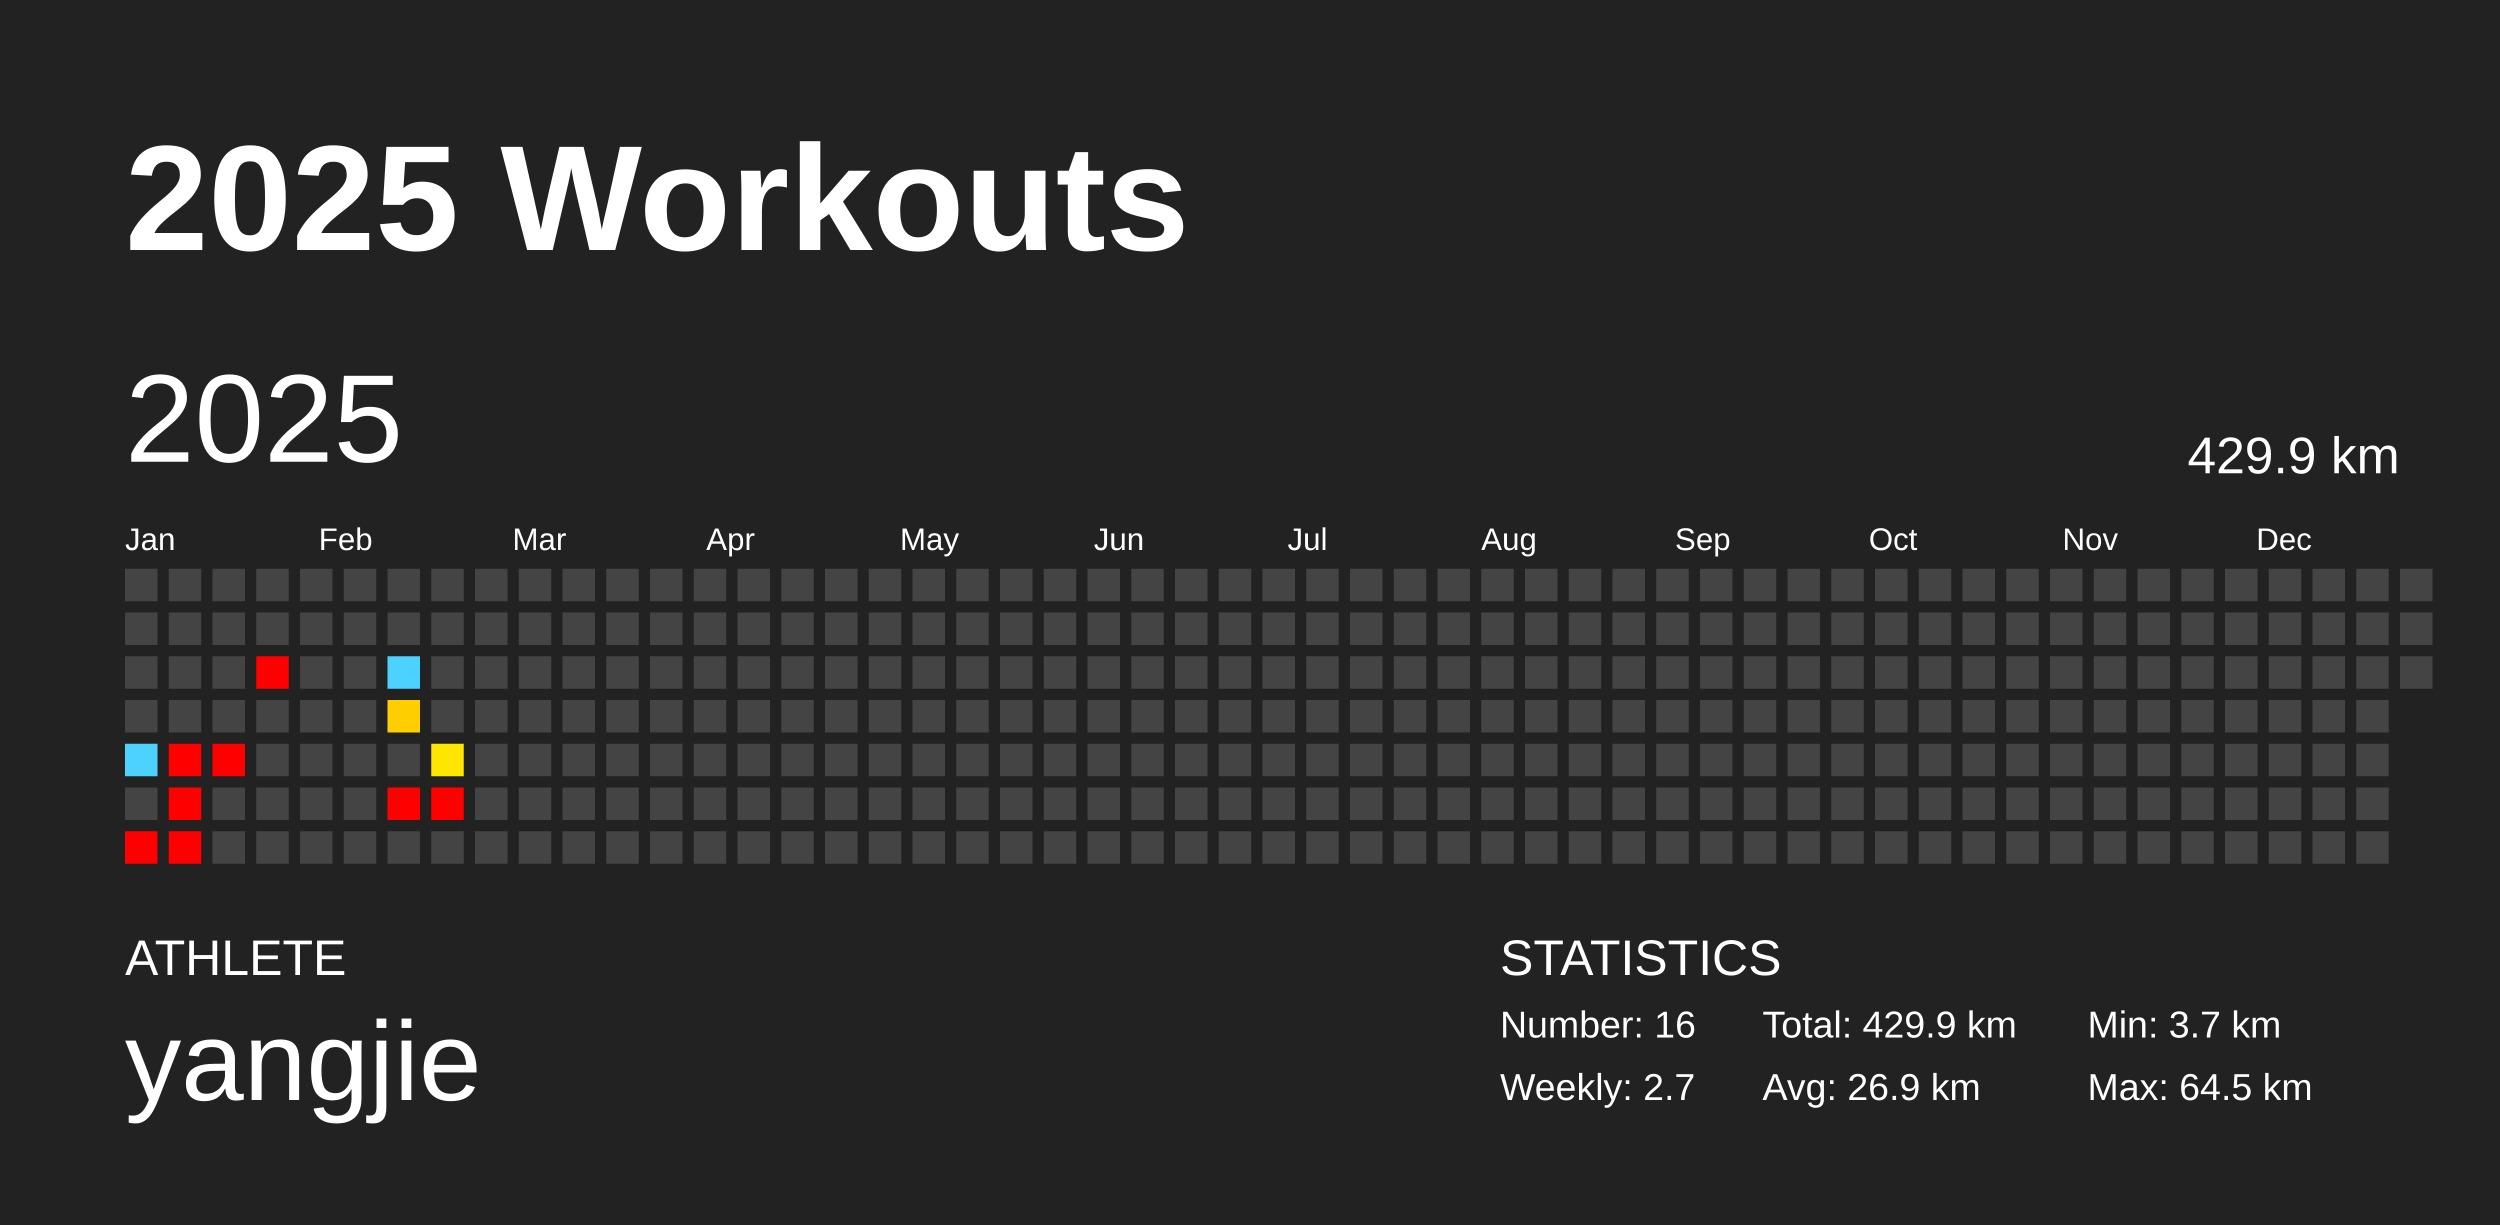
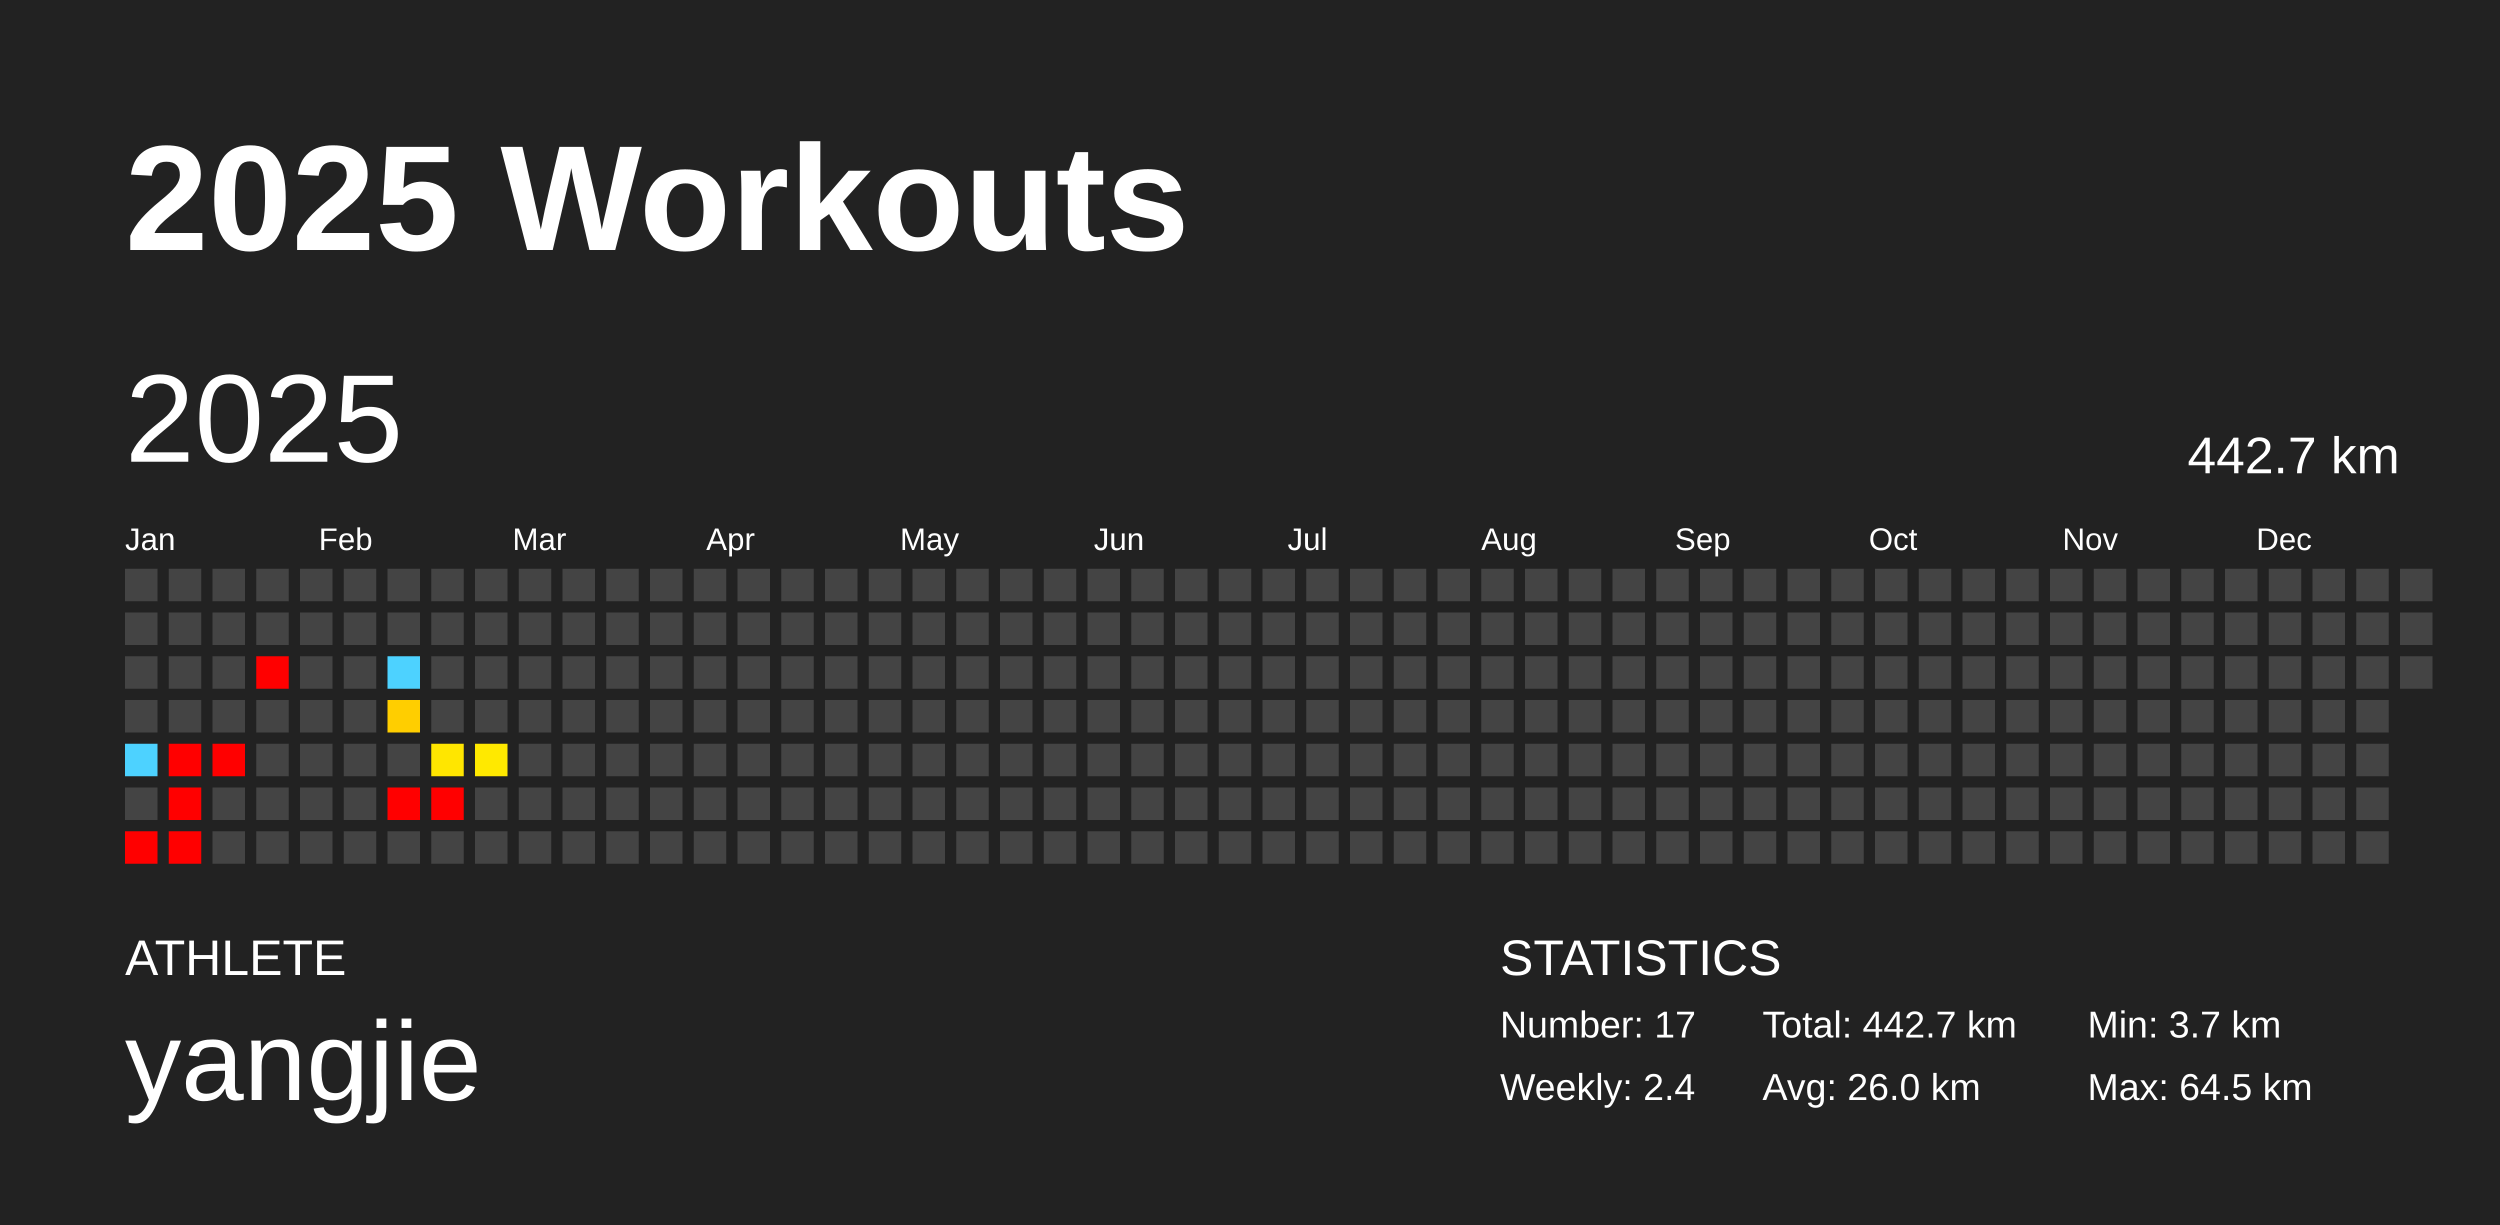
<svg xmlns="http://www.w3.org/2000/svg" baseProfile="full" height="98mm" version="1.1" viewBox="0,0,200,98" width="200mm">
  <defs />
  <rect fill="#222222" height="98" width="200" x="0" y="0" />
  <text fill="#FFFFFF" style="font-size:12px; font-family:Arial; font-weight:bold;" x="10" y="20">2025 Workouts</text>
  <text fill="#FFFFFF" style="font-size:4px; font-family:Arial" x="10" y="78">ATHLETE</text>
  <text fill="#FFFFFF" style="font-size:9px; font-family:Arial" x="10" y="88">yangjie</text>
  <text fill="#FFFFFF" style="font-size:4px; font-family:Arial" x="120" y="78">STATISTICS</text>
-   <text fill="#FFFFFF" style="font-size:3px; font-family:Arial" x="120" y="83">Number: 16</text>
-   <text fill="#FFFFFF" style="font-size:3px; font-family:Arial" x="120" y="88">Weekly: 2.7</text>
-   <text fill="#FFFFFF" style="font-size:3px; font-family:Arial" x="141" y="83">Total: 429.9 km</text>
-   <text fill="#FFFFFF" style="font-size:3px; font-family:Arial" x="141" y="88">Avg: 26.9 km</text>
+   <text fill="#FFFFFF" style="font-size:3px; font-family:Arial" x="120" y="83">Number: 17</text>
+   <text fill="#FFFFFF" style="font-size:3px; font-family:Arial" x="120" y="88">Weekly: 2.4</text>
+   <text fill="#FFFFFF" style="font-size:3px; font-family:Arial" x="141" y="83">Total: 442.7 km</text>
+   <text fill="#FFFFFF" style="font-size:3px; font-family:Arial" x="141" y="88">Avg: 26.0 km</text>
  <text fill="#FFFFFF" style="font-size:3px; font-family:Arial" x="167" y="83">Min: 3.7 km</text>
  <text fill="#FFFFFF" style="font-size:3px; font-family:Arial" x="167" y="88">Max: 64.5 km</text>
  <text dominant-baseline="hanging" fill="#FFFFFF" style="font-size:10.0px; font-family:Arial;" x="10" y="30">2025</text>
-   <text dominant-baseline="hanging" fill="#FFFFFF" style="font-size:4.125px; font-family:Arial;" x="175" y="35">429.9 km</text>
+   <text dominant-baseline="hanging" fill="#FFFFFF" style="font-size:4.125px; font-family:Arial;" x="175" y="35">442.7 km</text>
  <text fill="#FFFFFF" style="font-size:2.5px; font-family:Arial" x="10.0" y="44">Jan</text>
  <text fill="#FFFFFF" style="font-size:2.5px; font-family:Arial" x="25.5" y="44">Feb</text>
  <text fill="#FFFFFF" style="font-size:2.5px; font-family:Arial" x="41.0" y="44">Mar</text>
  <text fill="#FFFFFF" style="font-size:2.5px; font-family:Arial" x="56.5" y="44">Apr</text>
  <text fill="#FFFFFF" style="font-size:2.5px; font-family:Arial" x="72.0" y="44">May</text>
  <text fill="#FFFFFF" style="font-size:2.5px; font-family:Arial" x="87.5" y="44">Jun</text>
  <text fill="#FFFFFF" style="font-size:2.5px; font-family:Arial" x="103.0" y="44">Jul</text>
  <text fill="#FFFFFF" style="font-size:2.5px; font-family:Arial" x="118.5" y="44">Aug</text>
  <text fill="#FFFFFF" style="font-size:2.5px; font-family:Arial" x="134.0" y="44">Sep</text>
  <text fill="#FFFFFF" style="font-size:2.5px; font-family:Arial" x="149.5" y="44">Oct</text>
  <text fill="#FFFFFF" style="font-size:2.5px; font-family:Arial" x="165.0" y="44">Nov</text>
  <text fill="#FFFFFF" style="font-size:2.5px; font-family:Arial" x="180.5" y="44">Dec</text>
  <rect fill="#444444" height="2.6" width="2.6" x="10.0" y="45.5" />
  <rect fill="#444444" height="2.6" width="2.6" x="10.0" y="49.0" />
  <rect fill="#444444" height="2.6" width="2.6" x="10.0" y="52.5" />
  <rect fill="#444444" height="2.6" width="2.6" x="10.0" y="56.0" />
  <rect fill="#4dd2ff" height="2.6" width="2.6" x="10.0" y="59.5" />
  <rect fill="#444444" height="2.6" width="2.6" x="10.0" y="63.0" />
  <rect fill="red" height="2.6" width="2.6" x="10.0" y="66.5" />
  <rect fill="#444444" height="2.6" width="2.6" x="13.5" y="45.5" />
  <rect fill="#444444" height="2.6" width="2.6" x="13.5" y="49.0" />
  <rect fill="#444444" height="2.6" width="2.6" x="13.5" y="52.5" />
  <rect fill="#444444" height="2.6" width="2.6" x="13.5" y="56.0" />
  <rect fill="red" height="2.6" width="2.6" x="13.5" y="59.5" />
  <rect fill="red" height="2.6" width="2.6" x="13.5" y="63.0" />
  <rect fill="red" height="2.6" width="2.6" x="13.5" y="66.5" />
  <rect fill="#444444" height="2.6" width="2.6" x="17.0" y="45.5" />
  <rect fill="#444444" height="2.6" width="2.6" x="17.0" y="49.0" />
  <rect fill="#444444" height="2.6" width="2.6" x="17.0" y="52.5" />
  <rect fill="#444444" height="2.6" width="2.6" x="17.0" y="56.0" />
  <rect fill="red" height="2.6" width="2.6" x="17.0" y="59.5" />
  <rect fill="#444444" height="2.6" width="2.6" x="17.0" y="63.0" />
  <rect fill="#444444" height="2.6" width="2.6" x="17.0" y="66.5" />
  <rect fill="#444444" height="2.6" width="2.6" x="20.5" y="45.5" />
  <rect fill="#444444" height="2.6" width="2.6" x="20.5" y="49.0" />
  <rect fill="red" height="2.6" width="2.6" x="20.5" y="52.5" />
  <rect fill="#444444" height="2.6" width="2.6" x="20.5" y="56.0" />
  <rect fill="#444444" height="2.6" width="2.6" x="20.5" y="59.5" />
  <rect fill="#444444" height="2.6" width="2.6" x="20.5" y="63.0" />
  <rect fill="#444444" height="2.6" width="2.6" x="20.5" y="66.5" />
  <rect fill="#444444" height="2.6" width="2.6" x="24.0" y="45.5" />
  <rect fill="#444444" height="2.6" width="2.6" x="24.0" y="49.0" />
  <rect fill="#444444" height="2.6" width="2.6" x="24.0" y="52.5" />
  <rect fill="#444444" height="2.6" width="2.6" x="24.0" y="56.0" />
  <rect fill="#444444" height="2.6" width="2.6" x="24.0" y="59.5" />
  <rect fill="#444444" height="2.6" width="2.6" x="24.0" y="63.0" />
  <rect fill="#444444" height="2.6" width="2.6" x="24.0" y="66.5" />
  <rect fill="#444444" height="2.6" width="2.6" x="27.5" y="45.5" />
  <rect fill="#444444" height="2.6" width="2.6" x="27.5" y="49.0" />
  <rect fill="#444444" height="2.6" width="2.6" x="27.5" y="52.5" />
  <rect fill="#444444" height="2.6" width="2.6" x="27.5" y="56.0" />
  <rect fill="#444444" height="2.6" width="2.6" x="27.5" y="59.5" />
  <rect fill="#444444" height="2.6" width="2.6" x="27.5" y="63.0" />
  <rect fill="#444444" height="2.6" width="2.6" x="27.5" y="66.5" />
  <rect fill="#444444" height="2.6" width="2.6" x="31.0" y="45.5" />
  <rect fill="#444444" height="2.6" width="2.6" x="31.0" y="49.0" />
  <rect fill="#4dd2ff" height="2.6" width="2.6" x="31.0" y="52.5" />
  <rect fill="#ffce00" height="2.6" width="2.6" x="31.0" y="56.0" />
  <rect fill="#444444" height="2.6" width="2.6" x="31.0" y="59.5" />
  <rect fill="red" height="2.6" width="2.6" x="31.0" y="63.0" />
  <rect fill="#444444" height="2.6" width="2.6" x="31.0" y="66.5" />
  <rect fill="#444444" height="2.6" width="2.6" x="34.5" y="45.5" />
  <rect fill="#444444" height="2.6" width="2.6" x="34.5" y="49.0" />
  <rect fill="#444444" height="2.6" width="2.6" x="34.5" y="52.5" />
  <rect fill="#444444" height="2.6" width="2.6" x="34.5" y="56.0" />
  <rect fill="#ffe600" height="2.6" width="2.6" x="34.5" y="59.5" />
  <rect fill="red" height="2.6" width="2.6" x="34.5" y="63.0" />
  <rect fill="#444444" height="2.6" width="2.6" x="34.5" y="66.5" />
  <rect fill="#444444" height="2.6" width="2.6" x="38.0" y="45.5" />
  <rect fill="#444444" height="2.6" width="2.6" x="38.0" y="49.0" />
  <rect fill="#444444" height="2.6" width="2.6" x="38.0" y="52.5" />
  <rect fill="#444444" height="2.6" width="2.6" x="38.0" y="56.0" />
-   <rect fill="#444444" height="2.6" width="2.6" x="38.0" y="59.5" />
+   <rect fill="#ffe900" height="2.6" width="2.6" x="38.0" y="59.5" />
  <rect fill="#444444" height="2.6" width="2.6" x="38.0" y="63.0" />
  <rect fill="#444444" height="2.6" width="2.6" x="38.0" y="66.5" />
  <rect fill="#444444" height="2.6" width="2.6" x="41.5" y="45.5" />
  <rect fill="#444444" height="2.6" width="2.6" x="41.5" y="49.0" />
  <rect fill="#444444" height="2.6" width="2.6" x="41.5" y="52.5" />
  <rect fill="#444444" height="2.6" width="2.6" x="41.5" y="56.0" />
  <rect fill="#444444" height="2.6" width="2.6" x="41.5" y="59.5" />
  <rect fill="#444444" height="2.6" width="2.6" x="41.5" y="63.0" />
  <rect fill="#444444" height="2.6" width="2.6" x="41.5" y="66.5" />
  <rect fill="#444444" height="2.6" width="2.6" x="45.0" y="45.5" />
  <rect fill="#444444" height="2.6" width="2.6" x="45.0" y="49.0" />
  <rect fill="#444444" height="2.6" width="2.6" x="45.0" y="52.5" />
  <rect fill="#444444" height="2.6" width="2.6" x="45.0" y="56.0" />
  <rect fill="#444444" height="2.6" width="2.6" x="45.0" y="59.5" />
  <rect fill="#444444" height="2.6" width="2.6" x="45.0" y="63.0" />
  <rect fill="#444444" height="2.6" width="2.6" x="45.0" y="66.5" />
  <rect fill="#444444" height="2.6" width="2.6" x="48.5" y="45.5" />
  <rect fill="#444444" height="2.6" width="2.6" x="48.5" y="49.0" />
  <rect fill="#444444" height="2.6" width="2.6" x="48.5" y="52.5" />
  <rect fill="#444444" height="2.6" width="2.6" x="48.5" y="56.0" />
  <rect fill="#444444" height="2.6" width="2.6" x="48.5" y="59.5" />
  <rect fill="#444444" height="2.6" width="2.6" x="48.5" y="63.0" />
  <rect fill="#444444" height="2.6" width="2.6" x="48.5" y="66.5" />
  <rect fill="#444444" height="2.6" width="2.6" x="52.0" y="45.5" />
  <rect fill="#444444" height="2.6" width="2.6" x="52.0" y="49.0" />
  <rect fill="#444444" height="2.6" width="2.6" x="52.0" y="52.5" />
  <rect fill="#444444" height="2.6" width="2.6" x="52.0" y="56.0" />
  <rect fill="#444444" height="2.6" width="2.6" x="52.0" y="59.5" />
  <rect fill="#444444" height="2.6" width="2.6" x="52.0" y="63.0" />
  <rect fill="#444444" height="2.6" width="2.6" x="52.0" y="66.5" />
  <rect fill="#444444" height="2.6" width="2.6" x="55.5" y="45.5" />
  <rect fill="#444444" height="2.6" width="2.6" x="55.5" y="49.0" />
  <rect fill="#444444" height="2.6" width="2.6" x="55.5" y="52.5" />
  <rect fill="#444444" height="2.6" width="2.6" x="55.5" y="56.0" />
  <rect fill="#444444" height="2.6" width="2.6" x="55.5" y="59.5" />
  <rect fill="#444444" height="2.6" width="2.6" x="55.5" y="63.0" />
  <rect fill="#444444" height="2.6" width="2.6" x="55.5" y="66.5" />
  <rect fill="#444444" height="2.6" width="2.6" x="59.0" y="45.5" />
  <rect fill="#444444" height="2.6" width="2.6" x="59.0" y="49.0" />
  <rect fill="#444444" height="2.6" width="2.6" x="59.0" y="52.5" />
  <rect fill="#444444" height="2.6" width="2.6" x="59.0" y="56.0" />
  <rect fill="#444444" height="2.6" width="2.6" x="59.0" y="59.5" />
  <rect fill="#444444" height="2.6" width="2.6" x="59.0" y="63.0" />
  <rect fill="#444444" height="2.6" width="2.6" x="59.0" y="66.5" />
  <rect fill="#444444" height="2.6" width="2.6" x="62.5" y="45.5" />
  <rect fill="#444444" height="2.6" width="2.6" x="62.5" y="49.0" />
  <rect fill="#444444" height="2.6" width="2.6" x="62.5" y="52.5" />
  <rect fill="#444444" height="2.6" width="2.6" x="62.5" y="56.0" />
  <rect fill="#444444" height="2.6" width="2.6" x="62.5" y="59.5" />
  <rect fill="#444444" height="2.6" width="2.6" x="62.5" y="63.0" />
  <rect fill="#444444" height="2.6" width="2.6" x="62.5" y="66.5" />
  <rect fill="#444444" height="2.6" width="2.6" x="66.0" y="45.5" />
  <rect fill="#444444" height="2.6" width="2.6" x="66.0" y="49.0" />
  <rect fill="#444444" height="2.6" width="2.6" x="66.0" y="52.5" />
  <rect fill="#444444" height="2.6" width="2.6" x="66.0" y="56.0" />
  <rect fill="#444444" height="2.6" width="2.6" x="66.0" y="59.5" />
  <rect fill="#444444" height="2.6" width="2.6" x="66.0" y="63.0" />
  <rect fill="#444444" height="2.6" width="2.6" x="66.0" y="66.5" />
  <rect fill="#444444" height="2.6" width="2.6" x="69.5" y="45.5" />
  <rect fill="#444444" height="2.6" width="2.6" x="69.5" y="49.0" />
  <rect fill="#444444" height="2.6" width="2.6" x="69.5" y="52.5" />
  <rect fill="#444444" height="2.6" width="2.6" x="69.5" y="56.0" />
  <rect fill="#444444" height="2.6" width="2.6" x="69.5" y="59.5" />
  <rect fill="#444444" height="2.6" width="2.6" x="69.5" y="63.0" />
  <rect fill="#444444" height="2.6" width="2.6" x="69.5" y="66.5" />
  <rect fill="#444444" height="2.6" width="2.6" x="73.0" y="45.5" />
  <rect fill="#444444" height="2.6" width="2.6" x="73.0" y="49.0" />
  <rect fill="#444444" height="2.6" width="2.6" x="73.0" y="52.5" />
  <rect fill="#444444" height="2.6" width="2.6" x="73.0" y="56.0" />
  <rect fill="#444444" height="2.6" width="2.6" x="73.0" y="59.5" />
  <rect fill="#444444" height="2.6" width="2.6" x="73.0" y="63.0" />
  <rect fill="#444444" height="2.6" width="2.6" x="73.0" y="66.5" />
  <rect fill="#444444" height="2.6" width="2.6" x="76.5" y="45.5" />
  <rect fill="#444444" height="2.6" width="2.6" x="76.5" y="49.0" />
  <rect fill="#444444" height="2.6" width="2.6" x="76.5" y="52.5" />
  <rect fill="#444444" height="2.6" width="2.6" x="76.5" y="56.0" />
  <rect fill="#444444" height="2.6" width="2.6" x="76.5" y="59.5" />
  <rect fill="#444444" height="2.6" width="2.6" x="76.5" y="63.0" />
  <rect fill="#444444" height="2.6" width="2.6" x="76.5" y="66.5" />
  <rect fill="#444444" height="2.6" width="2.6" x="80.0" y="45.5" />
  <rect fill="#444444" height="2.6" width="2.6" x="80.0" y="49.0" />
  <rect fill="#444444" height="2.6" width="2.6" x="80.0" y="52.5" />
  <rect fill="#444444" height="2.6" width="2.6" x="80.0" y="56.0" />
  <rect fill="#444444" height="2.6" width="2.6" x="80.0" y="59.5" />
  <rect fill="#444444" height="2.6" width="2.6" x="80.0" y="63.0" />
  <rect fill="#444444" height="2.6" width="2.6" x="80.0" y="66.5" />
  <rect fill="#444444" height="2.6" width="2.6" x="83.5" y="45.5" />
  <rect fill="#444444" height="2.6" width="2.6" x="83.5" y="49.0" />
  <rect fill="#444444" height="2.6" width="2.6" x="83.5" y="52.5" />
  <rect fill="#444444" height="2.6" width="2.6" x="83.5" y="56.0" />
  <rect fill="#444444" height="2.6" width="2.6" x="83.5" y="59.5" />
  <rect fill="#444444" height="2.6" width="2.6" x="83.5" y="63.0" />
  <rect fill="#444444" height="2.6" width="2.6" x="83.5" y="66.5" />
  <rect fill="#444444" height="2.6" width="2.6" x="87.0" y="45.5" />
  <rect fill="#444444" height="2.6" width="2.6" x="87.0" y="49.0" />
  <rect fill="#444444" height="2.6" width="2.6" x="87.0" y="52.5" />
  <rect fill="#444444" height="2.6" width="2.6" x="87.0" y="56.0" />
  <rect fill="#444444" height="2.6" width="2.6" x="87.0" y="59.5" />
  <rect fill="#444444" height="2.6" width="2.6" x="87.0" y="63.0" />
  <rect fill="#444444" height="2.6" width="2.6" x="87.0" y="66.5" />
  <rect fill="#444444" height="2.6" width="2.6" x="90.5" y="45.5" />
  <rect fill="#444444" height="2.6" width="2.6" x="90.5" y="49.0" />
  <rect fill="#444444" height="2.6" width="2.6" x="90.5" y="52.5" />
  <rect fill="#444444" height="2.6" width="2.6" x="90.5" y="56.0" />
  <rect fill="#444444" height="2.6" width="2.6" x="90.5" y="59.5" />
  <rect fill="#444444" height="2.6" width="2.6" x="90.5" y="63.0" />
  <rect fill="#444444" height="2.6" width="2.6" x="90.5" y="66.5" />
  <rect fill="#444444" height="2.6" width="2.6" x="94.0" y="45.5" />
  <rect fill="#444444" height="2.6" width="2.6" x="94.0" y="49.0" />
  <rect fill="#444444" height="2.6" width="2.6" x="94.0" y="52.5" />
  <rect fill="#444444" height="2.6" width="2.6" x="94.0" y="56.0" />
  <rect fill="#444444" height="2.6" width="2.6" x="94.0" y="59.5" />
  <rect fill="#444444" height="2.6" width="2.6" x="94.0" y="63.0" />
  <rect fill="#444444" height="2.6" width="2.6" x="94.0" y="66.5" />
  <rect fill="#444444" height="2.6" width="2.6" x="97.5" y="45.5" />
  <rect fill="#444444" height="2.6" width="2.6" x="97.5" y="49.0" />
  <rect fill="#444444" height="2.6" width="2.6" x="97.5" y="52.5" />
  <rect fill="#444444" height="2.6" width="2.6" x="97.5" y="56.0" />
  <rect fill="#444444" height="2.6" width="2.6" x="97.5" y="59.5" />
  <rect fill="#444444" height="2.6" width="2.6" x="97.5" y="63.0" />
  <rect fill="#444444" height="2.6" width="2.6" x="97.5" y="66.5" />
  <rect fill="#444444" height="2.6" width="2.6" x="101.0" y="45.5" />
  <rect fill="#444444" height="2.6" width="2.6" x="101.0" y="49.0" />
  <rect fill="#444444" height="2.6" width="2.6" x="101.0" y="52.5" />
  <rect fill="#444444" height="2.6" width="2.6" x="101.0" y="56.0" />
  <rect fill="#444444" height="2.6" width="2.6" x="101.0" y="59.5" />
  <rect fill="#444444" height="2.6" width="2.6" x="101.0" y="63.0" />
  <rect fill="#444444" height="2.6" width="2.6" x="101.0" y="66.5" />
  <rect fill="#444444" height="2.6" width="2.6" x="104.5" y="45.5" />
  <rect fill="#444444" height="2.6" width="2.6" x="104.5" y="49.0" />
  <rect fill="#444444" height="2.6" width="2.6" x="104.5" y="52.5" />
  <rect fill="#444444" height="2.6" width="2.6" x="104.5" y="56.0" />
  <rect fill="#444444" height="2.6" width="2.6" x="104.5" y="59.5" />
  <rect fill="#444444" height="2.6" width="2.6" x="104.5" y="63.0" />
  <rect fill="#444444" height="2.6" width="2.6" x="104.5" y="66.5" />
  <rect fill="#444444" height="2.6" width="2.6" x="108.0" y="45.5" />
  <rect fill="#444444" height="2.6" width="2.6" x="108.0" y="49.0" />
  <rect fill="#444444" height="2.6" width="2.6" x="108.0" y="52.5" />
  <rect fill="#444444" height="2.6" width="2.6" x="108.0" y="56.0" />
  <rect fill="#444444" height="2.6" width="2.6" x="108.0" y="59.5" />
  <rect fill="#444444" height="2.6" width="2.6" x="108.0" y="63.0" />
  <rect fill="#444444" height="2.6" width="2.6" x="108.0" y="66.5" />
  <rect fill="#444444" height="2.6" width="2.6" x="111.5" y="45.5" />
  <rect fill="#444444" height="2.6" width="2.6" x="111.5" y="49.0" />
  <rect fill="#444444" height="2.6" width="2.6" x="111.5" y="52.5" />
  <rect fill="#444444" height="2.6" width="2.6" x="111.5" y="56.0" />
  <rect fill="#444444" height="2.6" width="2.6" x="111.5" y="59.5" />
  <rect fill="#444444" height="2.6" width="2.6" x="111.5" y="63.0" />
  <rect fill="#444444" height="2.6" width="2.6" x="111.5" y="66.5" />
  <rect fill="#444444" height="2.6" width="2.6" x="115.0" y="45.5" />
  <rect fill="#444444" height="2.6" width="2.6" x="115.0" y="49.0" />
  <rect fill="#444444" height="2.6" width="2.6" x="115.0" y="52.5" />
  <rect fill="#444444" height="2.6" width="2.6" x="115.0" y="56.0" />
  <rect fill="#444444" height="2.6" width="2.6" x="115.0" y="59.5" />
  <rect fill="#444444" height="2.6" width="2.6" x="115.0" y="63.0" />
  <rect fill="#444444" height="2.6" width="2.6" x="115.0" y="66.5" />
  <rect fill="#444444" height="2.6" width="2.6" x="118.5" y="45.5" />
  <rect fill="#444444" height="2.6" width="2.6" x="118.5" y="49.0" />
  <rect fill="#444444" height="2.6" width="2.6" x="118.5" y="52.5" />
  <rect fill="#444444" height="2.6" width="2.6" x="118.5" y="56.0" />
  <rect fill="#444444" height="2.6" width="2.6" x="118.5" y="59.5" />
  <rect fill="#444444" height="2.6" width="2.6" x="118.5" y="63.0" />
  <rect fill="#444444" height="2.6" width="2.6" x="118.5" y="66.5" />
  <rect fill="#444444" height="2.6" width="2.6" x="122.0" y="45.5" />
  <rect fill="#444444" height="2.6" width="2.6" x="122.0" y="49.0" />
  <rect fill="#444444" height="2.6" width="2.6" x="122.0" y="52.5" />
  <rect fill="#444444" height="2.6" width="2.6" x="122.0" y="56.0" />
  <rect fill="#444444" height="2.6" width="2.6" x="122.0" y="59.5" />
  <rect fill="#444444" height="2.6" width="2.6" x="122.0" y="63.0" />
  <rect fill="#444444" height="2.6" width="2.6" x="122.0" y="66.5" />
  <rect fill="#444444" height="2.6" width="2.6" x="125.5" y="45.5" />
  <rect fill="#444444" height="2.6" width="2.6" x="125.5" y="49.0" />
  <rect fill="#444444" height="2.6" width="2.6" x="125.5" y="52.5" />
  <rect fill="#444444" height="2.6" width="2.6" x="125.5" y="56.0" />
  <rect fill="#444444" height="2.6" width="2.6" x="125.5" y="59.5" />
  <rect fill="#444444" height="2.6" width="2.6" x="125.5" y="63.0" />
  <rect fill="#444444" height="2.6" width="2.6" x="125.5" y="66.5" />
  <rect fill="#444444" height="2.6" width="2.6" x="129.0" y="45.5" />
  <rect fill="#444444" height="2.6" width="2.6" x="129.0" y="49.0" />
  <rect fill="#444444" height="2.6" width="2.6" x="129.0" y="52.5" />
  <rect fill="#444444" height="2.6" width="2.6" x="129.0" y="56.0" />
  <rect fill="#444444" height="2.6" width="2.6" x="129.0" y="59.5" />
  <rect fill="#444444" height="2.6" width="2.6" x="129.0" y="63.0" />
  <rect fill="#444444" height="2.6" width="2.6" x="129.0" y="66.5" />
  <rect fill="#444444" height="2.6" width="2.6" x="132.5" y="45.5" />
  <rect fill="#444444" height="2.6" width="2.6" x="132.5" y="49.0" />
  <rect fill="#444444" height="2.6" width="2.6" x="132.5" y="52.5" />
  <rect fill="#444444" height="2.6" width="2.6" x="132.5" y="56.0" />
  <rect fill="#444444" height="2.6" width="2.6" x="132.5" y="59.5" />
  <rect fill="#444444" height="2.6" width="2.6" x="132.5" y="63.0" />
  <rect fill="#444444" height="2.6" width="2.6" x="132.5" y="66.5" />
  <rect fill="#444444" height="2.6" width="2.6" x="136.0" y="45.5" />
  <rect fill="#444444" height="2.6" width="2.6" x="136.0" y="49.0" />
  <rect fill="#444444" height="2.6" width="2.6" x="136.0" y="52.5" />
  <rect fill="#444444" height="2.6" width="2.6" x="136.0" y="56.0" />
  <rect fill="#444444" height="2.6" width="2.6" x="136.0" y="59.5" />
  <rect fill="#444444" height="2.6" width="2.6" x="136.0" y="63.0" />
  <rect fill="#444444" height="2.6" width="2.6" x="136.0" y="66.5" />
  <rect fill="#444444" height="2.6" width="2.6" x="139.5" y="45.5" />
  <rect fill="#444444" height="2.6" width="2.6" x="139.5" y="49.0" />
  <rect fill="#444444" height="2.6" width="2.6" x="139.5" y="52.5" />
  <rect fill="#444444" height="2.6" width="2.6" x="139.5" y="56.0" />
  <rect fill="#444444" height="2.6" width="2.6" x="139.5" y="59.5" />
  <rect fill="#444444" height="2.6" width="2.6" x="139.5" y="63.0" />
  <rect fill="#444444" height="2.6" width="2.6" x="139.5" y="66.5" />
  <rect fill="#444444" height="2.6" width="2.6" x="143.0" y="45.5" />
  <rect fill="#444444" height="2.6" width="2.6" x="143.0" y="49.0" />
  <rect fill="#444444" height="2.6" width="2.6" x="143.0" y="52.5" />
  <rect fill="#444444" height="2.6" width="2.6" x="143.0" y="56.0" />
  <rect fill="#444444" height="2.6" width="2.6" x="143.0" y="59.5" />
  <rect fill="#444444" height="2.6" width="2.6" x="143.0" y="63.0" />
  <rect fill="#444444" height="2.6" width="2.6" x="143.0" y="66.5" />
  <rect fill="#444444" height="2.6" width="2.6" x="146.5" y="45.5" />
  <rect fill="#444444" height="2.6" width="2.6" x="146.5" y="49.0" />
  <rect fill="#444444" height="2.6" width="2.6" x="146.5" y="52.5" />
  <rect fill="#444444" height="2.6" width="2.6" x="146.5" y="56.0" />
  <rect fill="#444444" height="2.6" width="2.6" x="146.5" y="59.5" />
  <rect fill="#444444" height="2.6" width="2.6" x="146.5" y="63.0" />
  <rect fill="#444444" height="2.6" width="2.6" x="146.5" y="66.5" />
  <rect fill="#444444" height="2.6" width="2.6" x="150.0" y="45.5" />
  <rect fill="#444444" height="2.6" width="2.6" x="150.0" y="49.0" />
  <rect fill="#444444" height="2.6" width="2.6" x="150.0" y="52.5" />
  <rect fill="#444444" height="2.6" width="2.6" x="150.0" y="56.0" />
  <rect fill="#444444" height="2.6" width="2.6" x="150.0" y="59.5" />
  <rect fill="#444444" height="2.6" width="2.6" x="150.0" y="63.0" />
  <rect fill="#444444" height="2.6" width="2.6" x="150.0" y="66.5" />
  <rect fill="#444444" height="2.6" width="2.6" x="153.5" y="45.5" />
  <rect fill="#444444" height="2.6" width="2.6" x="153.5" y="49.0" />
  <rect fill="#444444" height="2.6" width="2.6" x="153.5" y="52.5" />
  <rect fill="#444444" height="2.6" width="2.6" x="153.5" y="56.0" />
  <rect fill="#444444" height="2.6" width="2.6" x="153.5" y="59.5" />
  <rect fill="#444444" height="2.6" width="2.6" x="153.5" y="63.0" />
  <rect fill="#444444" height="2.6" width="2.6" x="153.5" y="66.5" />
  <rect fill="#444444" height="2.6" width="2.6" x="157.0" y="45.5" />
  <rect fill="#444444" height="2.6" width="2.6" x="157.0" y="49.0" />
  <rect fill="#444444" height="2.6" width="2.6" x="157.0" y="52.5" />
  <rect fill="#444444" height="2.6" width="2.6" x="157.0" y="56.0" />
  <rect fill="#444444" height="2.6" width="2.6" x="157.0" y="59.5" />
  <rect fill="#444444" height="2.6" width="2.6" x="157.0" y="63.0" />
  <rect fill="#444444" height="2.6" width="2.6" x="157.0" y="66.5" />
  <rect fill="#444444" height="2.6" width="2.6" x="160.5" y="45.5" />
  <rect fill="#444444" height="2.6" width="2.6" x="160.5" y="49.0" />
  <rect fill="#444444" height="2.6" width="2.6" x="160.5" y="52.5" />
  <rect fill="#444444" height="2.6" width="2.6" x="160.5" y="56.0" />
  <rect fill="#444444" height="2.6" width="2.6" x="160.5" y="59.5" />
  <rect fill="#444444" height="2.6" width="2.6" x="160.5" y="63.0" />
  <rect fill="#444444" height="2.6" width="2.6" x="160.5" y="66.5" />
  <rect fill="#444444" height="2.6" width="2.6" x="164.0" y="45.5" />
  <rect fill="#444444" height="2.6" width="2.6" x="164.0" y="49.0" />
  <rect fill="#444444" height="2.6" width="2.6" x="164.0" y="52.5" />
  <rect fill="#444444" height="2.6" width="2.6" x="164.0" y="56.0" />
  <rect fill="#444444" height="2.6" width="2.6" x="164.0" y="59.5" />
  <rect fill="#444444" height="2.6" width="2.6" x="164.0" y="63.0" />
  <rect fill="#444444" height="2.6" width="2.6" x="164.0" y="66.5" />
  <rect fill="#444444" height="2.6" width="2.6" x="167.5" y="45.5" />
  <rect fill="#444444" height="2.6" width="2.6" x="167.5" y="49.0" />
  <rect fill="#444444" height="2.6" width="2.6" x="167.5" y="52.5" />
  <rect fill="#444444" height="2.6" width="2.6" x="167.5" y="56.0" />
  <rect fill="#444444" height="2.6" width="2.6" x="167.5" y="59.5" />
  <rect fill="#444444" height="2.6" width="2.6" x="167.5" y="63.0" />
  <rect fill="#444444" height="2.6" width="2.6" x="167.5" y="66.5" />
  <rect fill="#444444" height="2.6" width="2.6" x="171.0" y="45.5" />
  <rect fill="#444444" height="2.6" width="2.6" x="171.0" y="49.0" />
  <rect fill="#444444" height="2.6" width="2.6" x="171.0" y="52.5" />
  <rect fill="#444444" height="2.6" width="2.6" x="171.0" y="56.0" />
  <rect fill="#444444" height="2.6" width="2.6" x="171.0" y="59.5" />
  <rect fill="#444444" height="2.6" width="2.6" x="171.0" y="63.0" />
  <rect fill="#444444" height="2.6" width="2.6" x="171.0" y="66.5" />
  <rect fill="#444444" height="2.6" width="2.6" x="174.5" y="45.5" />
  <rect fill="#444444" height="2.6" width="2.6" x="174.5" y="49.0" />
  <rect fill="#444444" height="2.6" width="2.6" x="174.5" y="52.5" />
  <rect fill="#444444" height="2.6" width="2.6" x="174.5" y="56.0" />
  <rect fill="#444444" height="2.6" width="2.6" x="174.5" y="59.5" />
  <rect fill="#444444" height="2.6" width="2.6" x="174.5" y="63.0" />
  <rect fill="#444444" height="2.6" width="2.6" x="174.5" y="66.5" />
  <rect fill="#444444" height="2.6" width="2.6" x="178.0" y="45.5" />
  <rect fill="#444444" height="2.6" width="2.6" x="178.0" y="49.0" />
  <rect fill="#444444" height="2.6" width="2.6" x="178.0" y="52.5" />
  <rect fill="#444444" height="2.6" width="2.6" x="178.0" y="56.0" />
  <rect fill="#444444" height="2.6" width="2.6" x="178.0" y="59.5" />
  <rect fill="#444444" height="2.6" width="2.6" x="178.0" y="63.0" />
  <rect fill="#444444" height="2.6" width="2.6" x="178.0" y="66.5" />
  <rect fill="#444444" height="2.6" width="2.6" x="181.5" y="45.5" />
  <rect fill="#444444" height="2.6" width="2.6" x="181.5" y="49.0" />
  <rect fill="#444444" height="2.6" width="2.6" x="181.5" y="52.5" />
  <rect fill="#444444" height="2.6" width="2.6" x="181.5" y="56.0" />
  <rect fill="#444444" height="2.6" width="2.6" x="181.5" y="59.5" />
  <rect fill="#444444" height="2.6" width="2.6" x="181.5" y="63.0" />
  <rect fill="#444444" height="2.6" width="2.6" x="181.5" y="66.5" />
  <rect fill="#444444" height="2.6" width="2.6" x="185.0" y="45.5" />
  <rect fill="#444444" height="2.6" width="2.6" x="185.0" y="49.0" />
  <rect fill="#444444" height="2.6" width="2.6" x="185.0" y="52.5" />
  <rect fill="#444444" height="2.6" width="2.6" x="185.0" y="56.0" />
  <rect fill="#444444" height="2.6" width="2.6" x="185.0" y="59.5" />
  <rect fill="#444444" height="2.6" width="2.6" x="185.0" y="63.0" />
  <rect fill="#444444" height="2.6" width="2.6" x="185.0" y="66.5" />
  <rect fill="#444444" height="2.6" width="2.6" x="188.5" y="45.5" />
  <rect fill="#444444" height="2.6" width="2.6" x="188.5" y="49.0" />
  <rect fill="#444444" height="2.6" width="2.6" x="188.5" y="52.5" />
  <rect fill="#444444" height="2.6" width="2.6" x="188.5" y="56.0" />
  <rect fill="#444444" height="2.6" width="2.6" x="188.5" y="59.5" />
  <rect fill="#444444" height="2.6" width="2.6" x="188.5" y="63.0" />
  <rect fill="#444444" height="2.6" width="2.6" x="188.5" y="66.5" />
  <rect fill="#444444" height="2.6" width="2.6" x="192.0" y="45.5" />
  <rect fill="#444444" height="2.6" width="2.6" x="192.0" y="49.0" />
  <rect fill="#444444" height="2.6" width="2.6" x="192.0" y="52.5" />
</svg>
